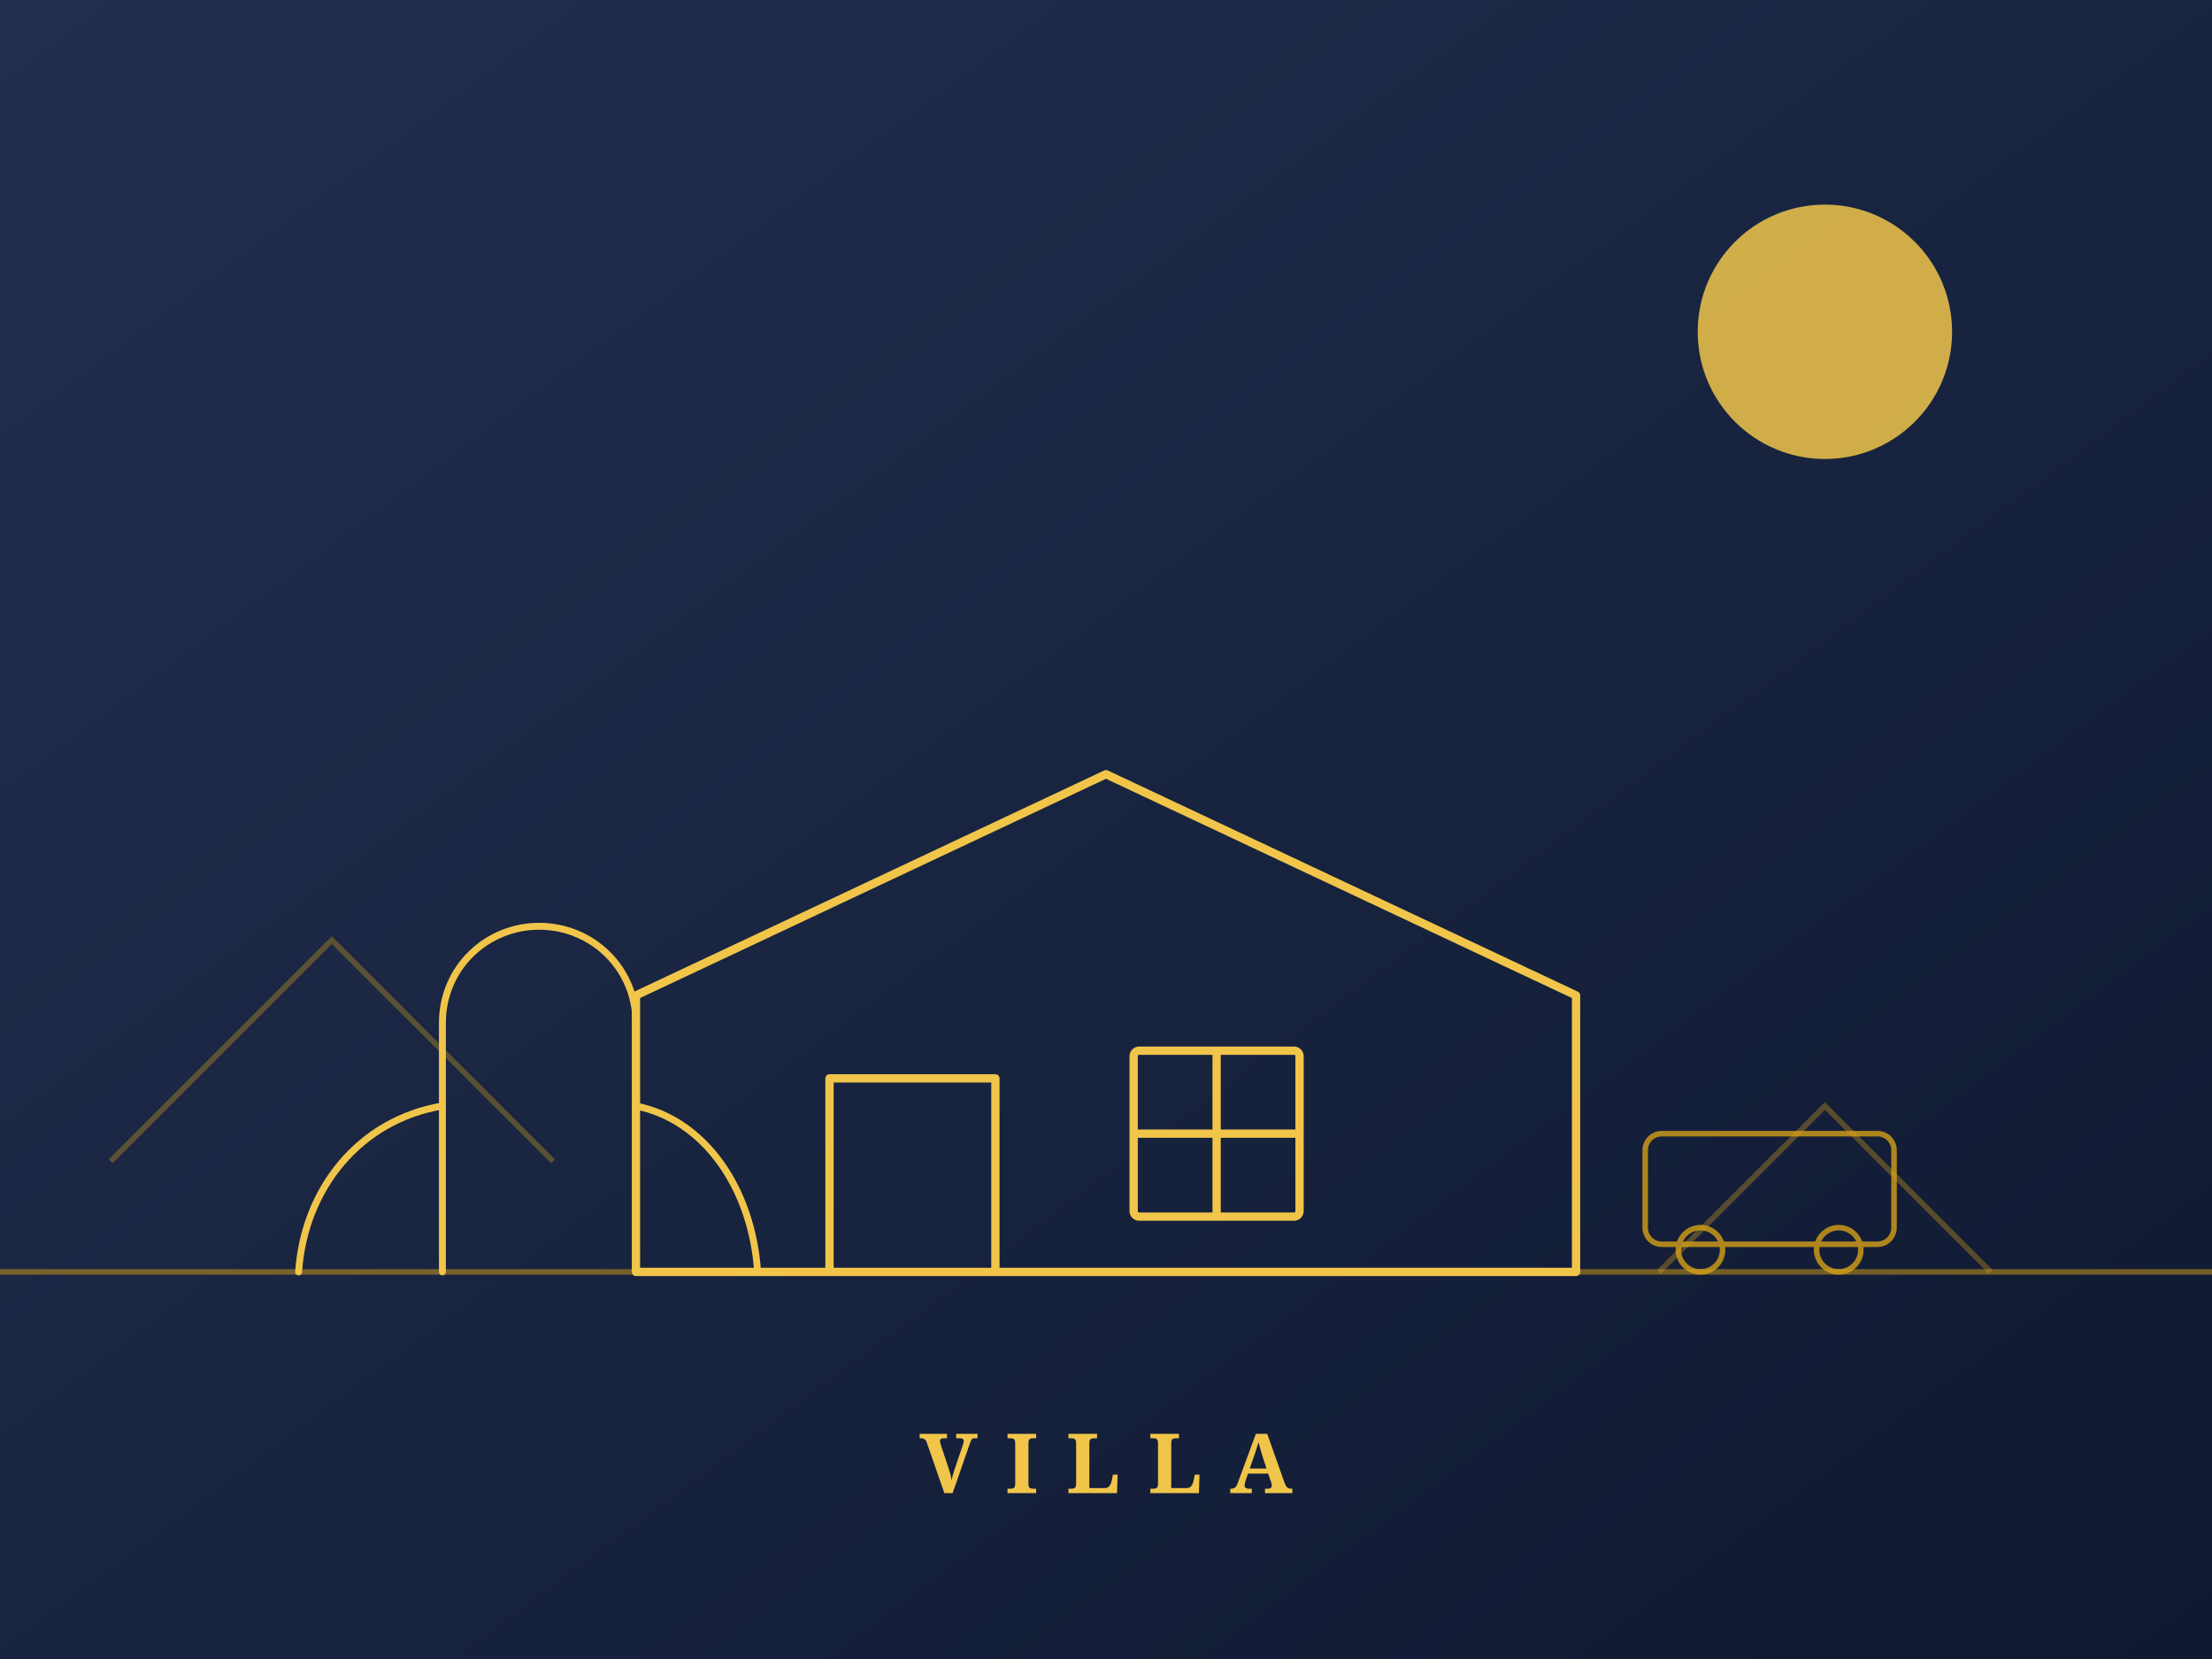
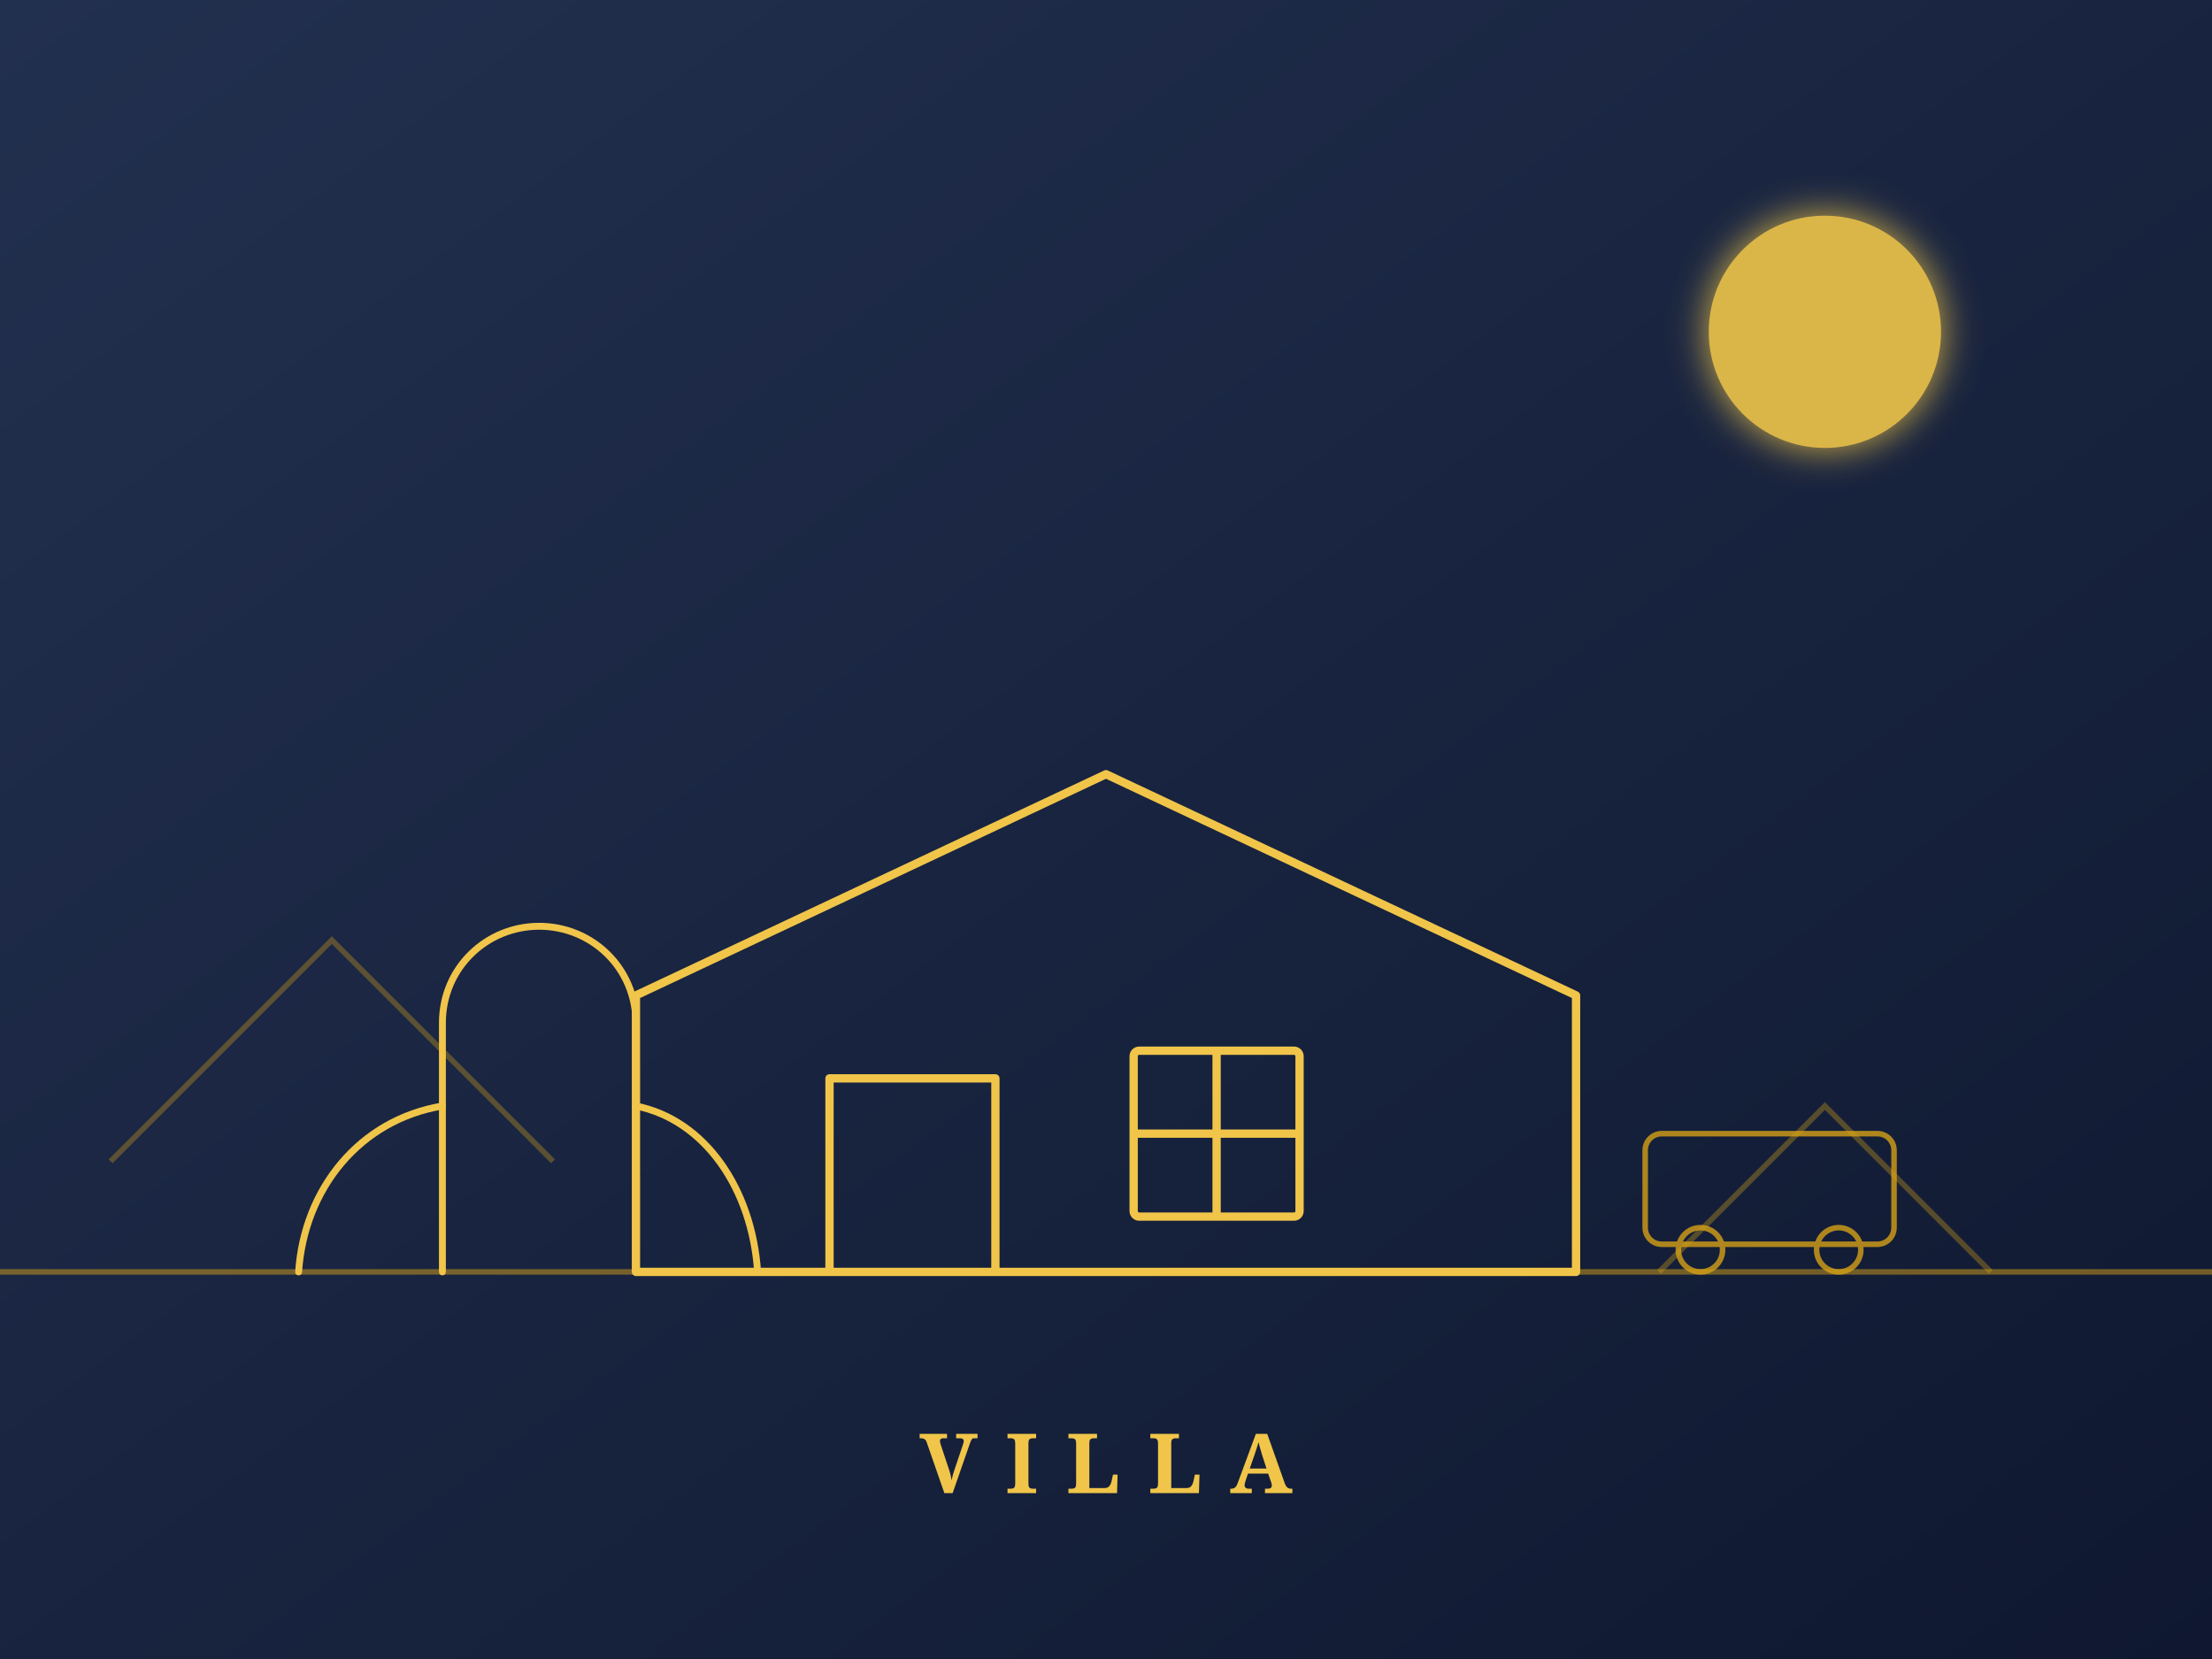
<svg xmlns="http://www.w3.org/2000/svg" viewBox="0 0 800 600" width="800" height="600">
  <defs>
    <linearGradient id="bg" x1="0" y1="0" x2="1" y2="1">
      <stop offset="0" stop-color="#22304F" />
      <stop offset="1" stop-color="#0F1830" />
    </linearGradient>
+     <filter id="glow" x="-60%" y="-60%" width="220%" height="220%">
+       <feGaussianBlur stdDeviation="7" result="blur" />
+       <feMerge>
+         <feMergeNode in="blur" />
+         <feMergeNode in="SourceGraphic" />
+       </feMerge>
+     </filter>
  </defs>
  <style>
- @keyframes sunPulse{0%,100%{opacity:.85}50%{opacity:.5}}
- @keyframes winGlow{0%,100%{stroke-opacity:1}50%{stroke-opacity:.4}}
- .sun{animation:sunPulse 4s ease-in-out infinite}
- .win{animation:winGlow 3s ease-in-out infinite}
+ @keyframes sunPulse{0%,100%{opacity:.9}50%{opacity:.62}}
+ @keyframes winGlow{0%,100%{stroke-opacity:1}50%{stroke-opacity:.58}}
+ .sun{animation:sunPulse 5s cubic-bezier(.45,0,.55,1) infinite;filter:url(#glow)}
+ .win{animation:winGlow 3.6s cubic-bezier(.45,0,.55,1) infinite}
@media (prefers-reduced-motion: reduce){.sun,.win{animation:none}}
</style>
  <rect width="800" height="600" fill="url(#bg)" />
-   <circle class="sun" cx="660" cy="120" r="46" fill="#F0C54A" opacity=".85" />
+   <circle class="sun" cx="660" cy="120" r="42" fill="#F0C54A" opacity=".9" />
  <g stroke="#D4A017" stroke-width="2" opacity=".35">
    <path d="M40 420 L120 340 L200 420" fill="none" />
    <path d="M600 460 L660 400 L720 460" fill="none" />
  </g>
  <line x1="0" y1="460" x2="800" y2="460" stroke="#D4A017" stroke-width="2" opacity=".5" />
  <g stroke="#F0C54A" stroke-width="3" fill="none" stroke-linejoin="round">
    <path d="M230 460 L230 360 L400 280 L570 360 L570 460 Z" />
    <path d="M300 460 L300 390 L360 390 L360 460" />
    <rect class="win" x="410" y="380" width="60" height="60" rx="2" />
    <line x1="440" y1="380" x2="440" y2="440" />
    <line x1="410" y1="410" x2="470" y2="410" />
  </g>
  <g stroke="#F0C54A" stroke-width="2.5" fill="none" stroke-linecap="round">
    <path d="M160 460 V370 C160 350 176 335 195 335 C214 335 230 350 230 370" />
    <path d="M160 400 C130 405 110 430 108 460 M230 400 C255 405 272 430 274 460" />
  </g>
  <g stroke="#D4A017" stroke-width="2" fill="none" opacity=".8">
    <rect x="595" y="410" width="90" height="40" rx="6" />
    <circle cx="615" cy="452" r="8" />
    <circle cx="665" cy="452" r="8" />
  </g>
  <text x="400" y="540" text-anchor="middle" font-family="Georgia, 'Fraunces', serif" font-size="30" letter-spacing="10" fill="#F0C54A" font-weight="600">VILLA</text>
</svg>
